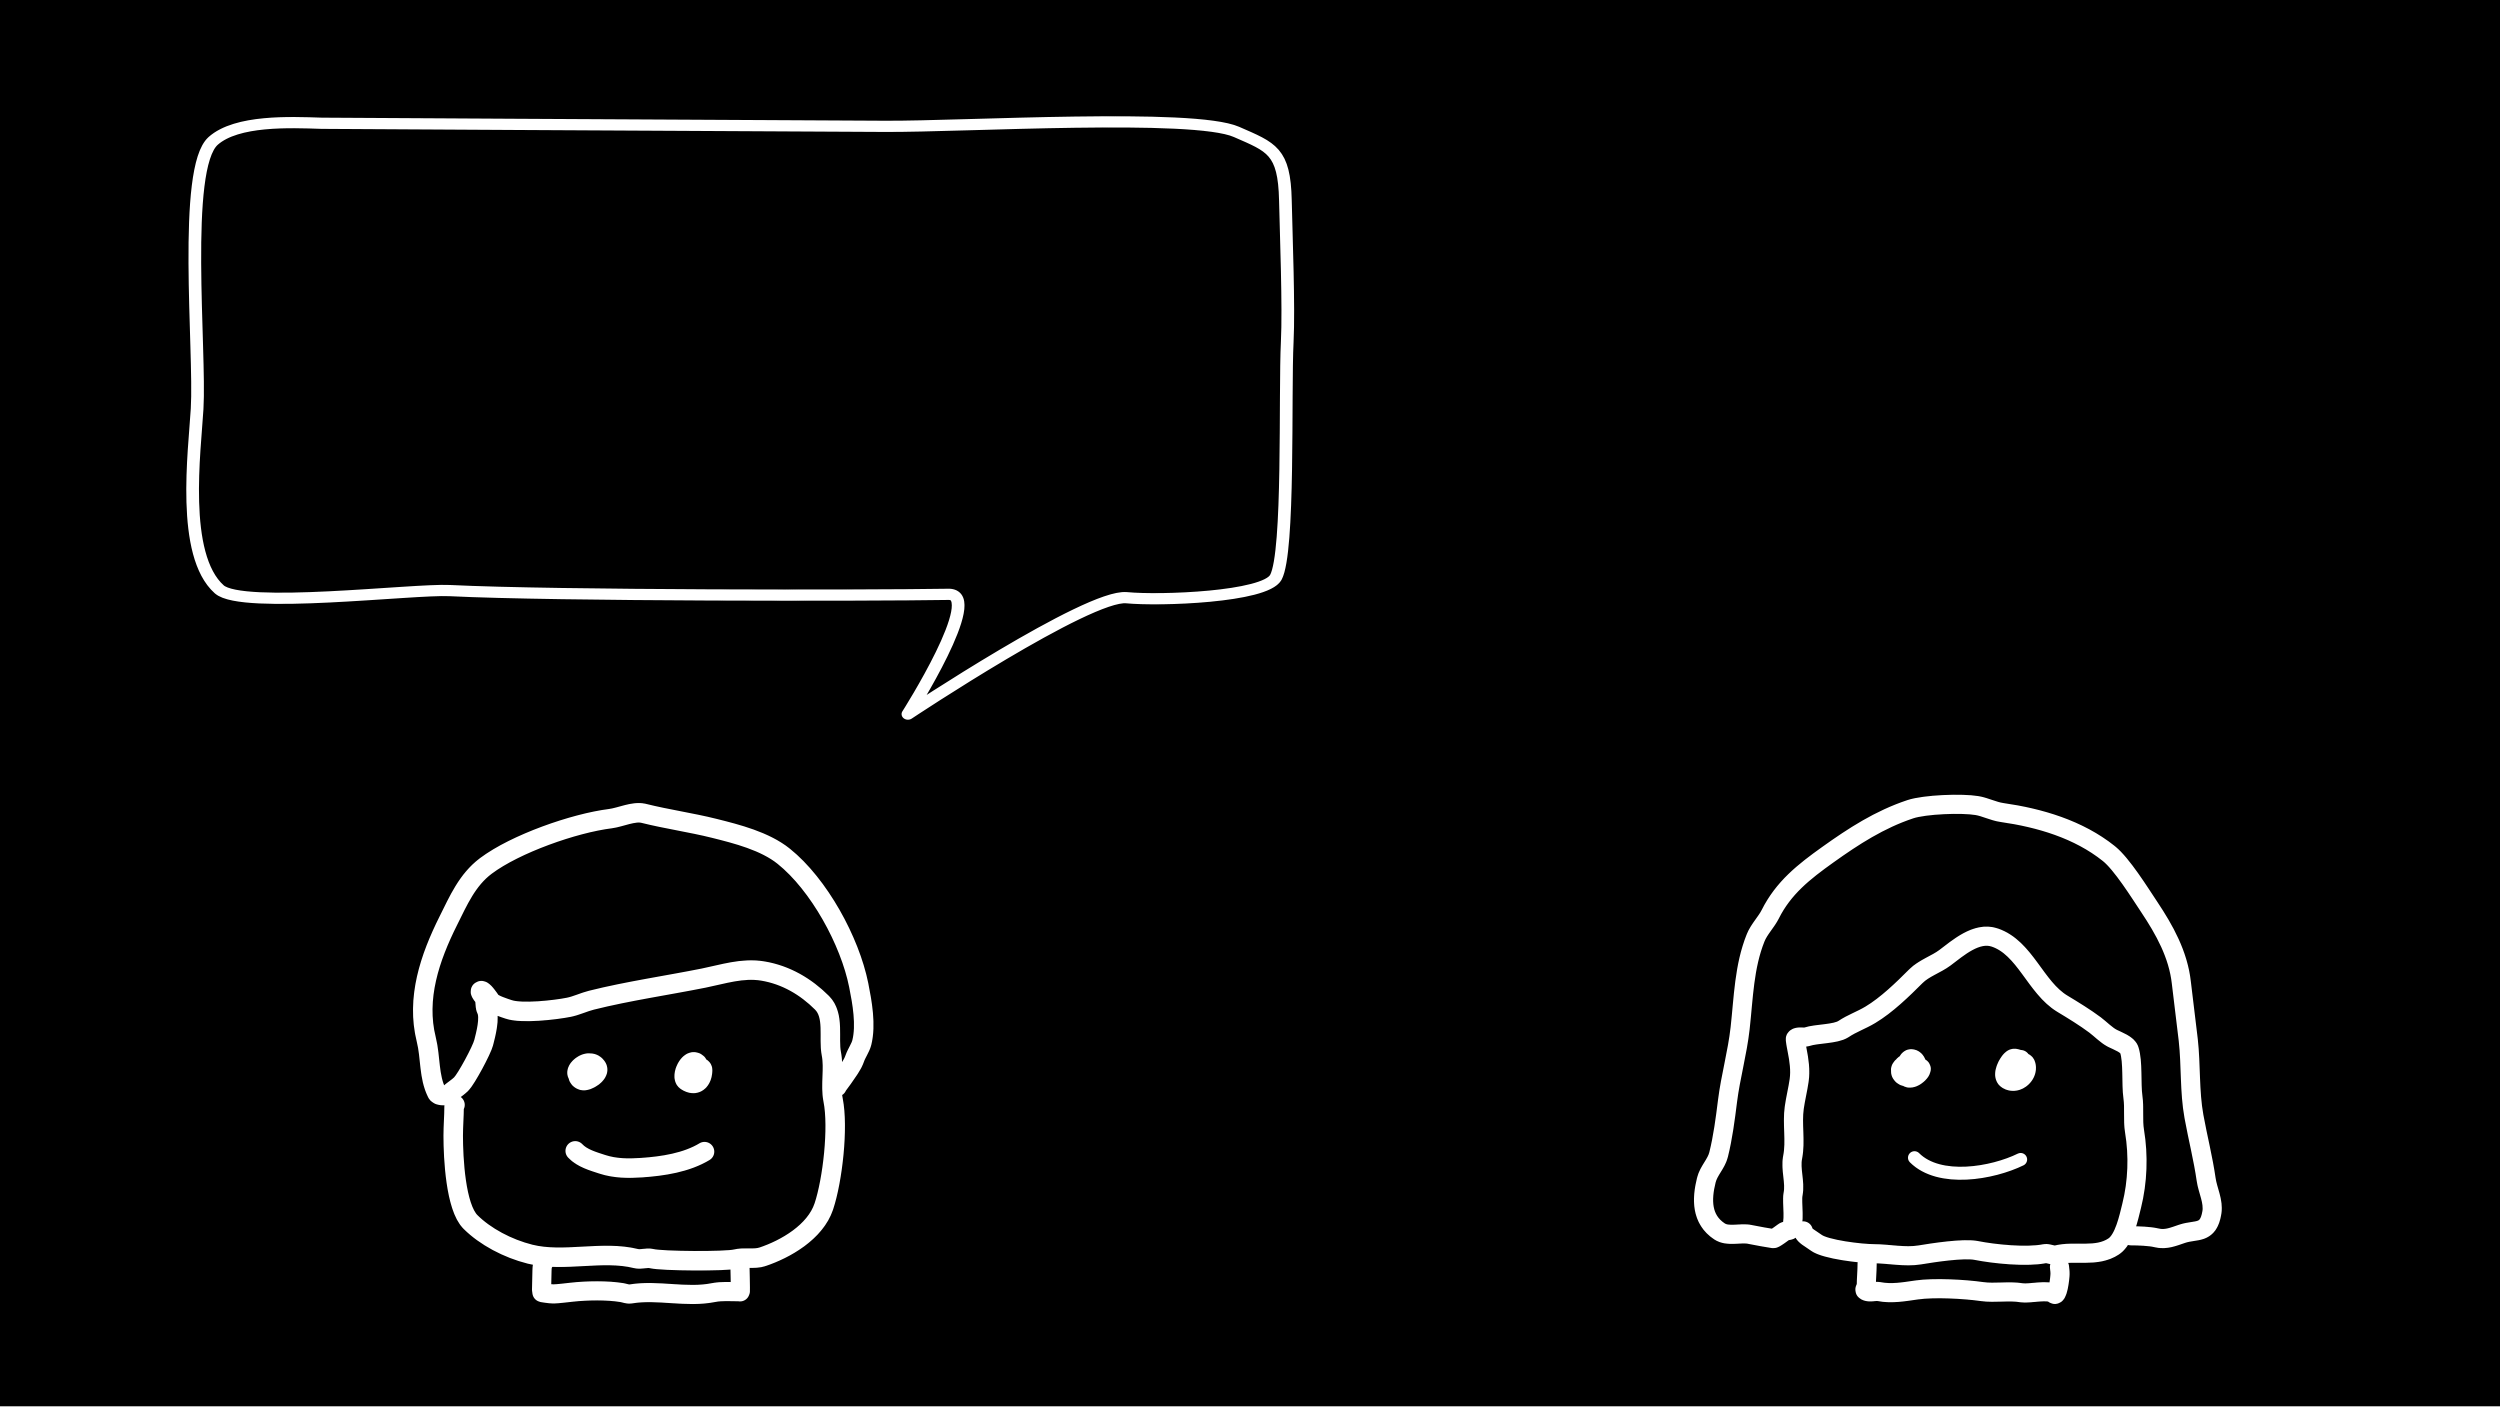
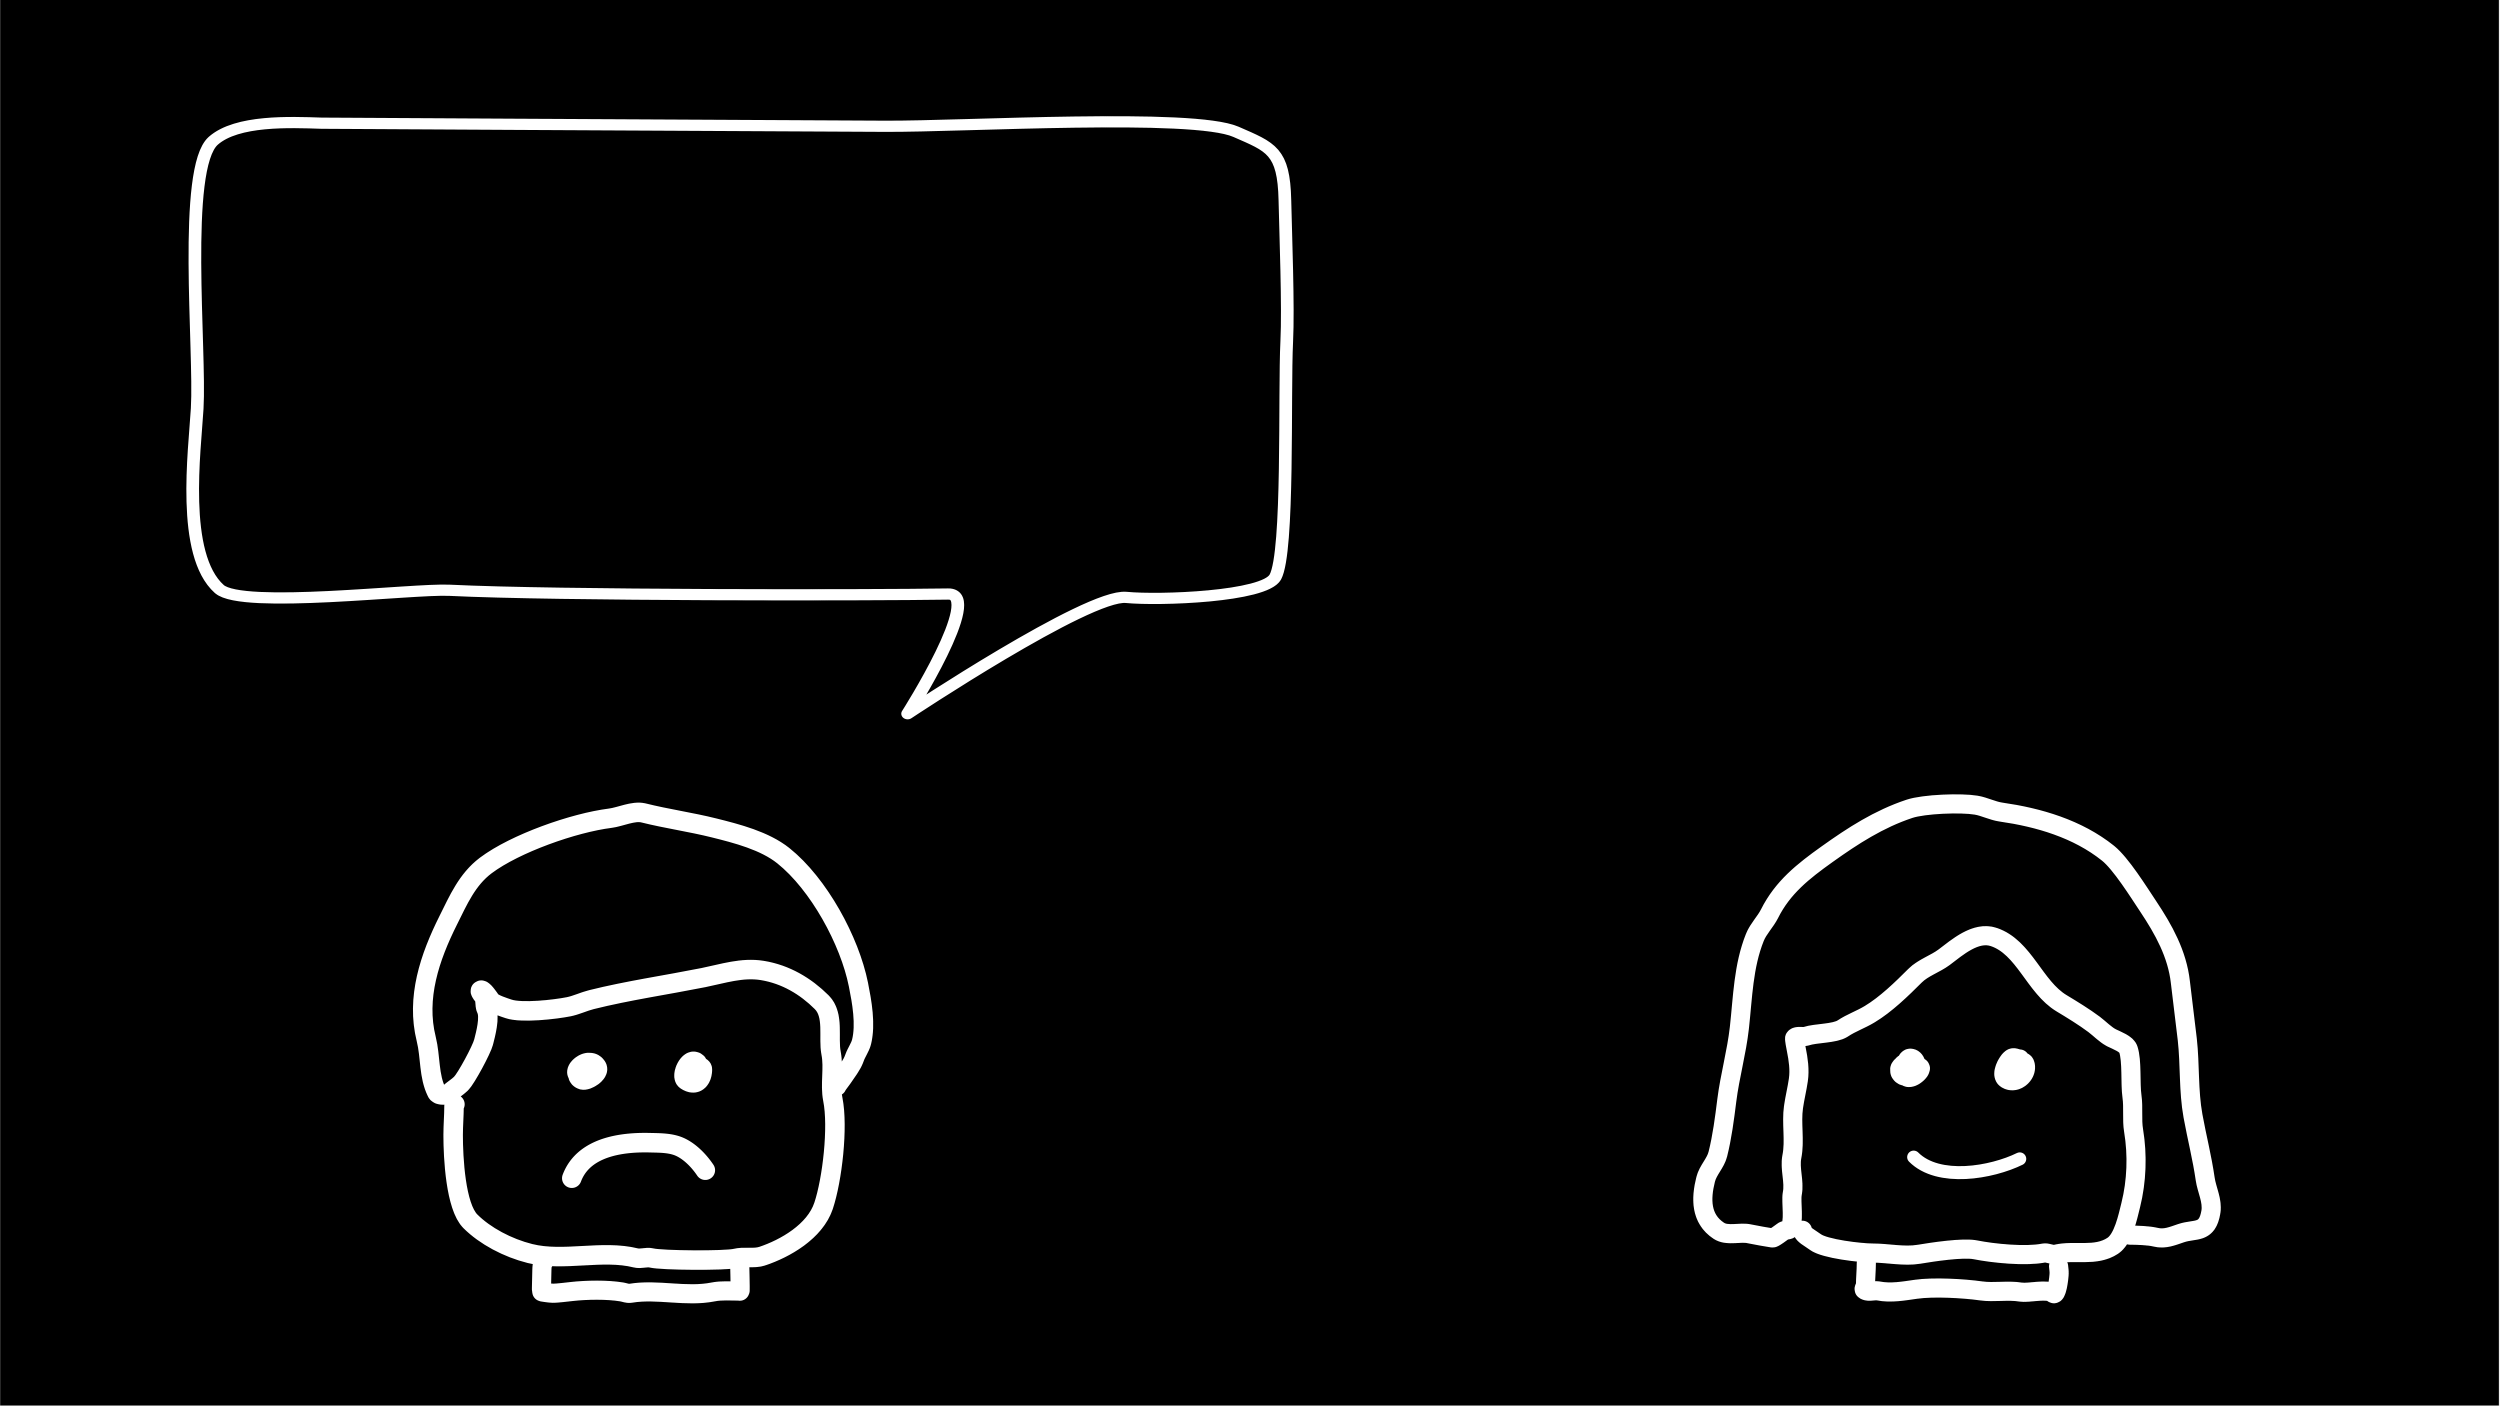
- <svg xmlns="http://www.w3.org/2000/svg" width="100%" height="100%" viewBox="0 0 1920 1080" version="1.1" xml:space="preserve" style="fill-rule:evenodd;clip-rule:evenodd;stroke-linejoin:round;stroke-miterlimit:1.414;">
-   <g transform="matrix(1,0,0,1,-6060,-2360)">
-     <g id="talking-legos-l-talks" transform="matrix(1,0,0,1,2120,2360)">
+ <svg xmlns="http://www.w3.org/2000/svg" width="100%" height="100%" viewBox="0 0 1921 1080" version="1.1" xml:space="preserve" style="fill-rule:evenodd;clip-rule:evenodd;stroke-linejoin:round;stroke-miterlimit:1.414;">
+   <g transform="matrix(1,0,0,1,-6068,-2360)">
+     <g id="talking-legos-l-talks" transform="matrix(1,0,0,1,2128.13,2360)">
      <rect x="3940" y="0" width="1920" height="1080" />
      <g transform="matrix(0.720227,0,0,0.720227,4173.15,298.176)">
        <g>
          <path d="M256.121,932.312C255.001,931.192 254.237,937.946 254.237,940.319C254.237,947.551 253.766,954.092 253.766,961.044C253.766,962.154 254.237,964.341 254.237,964.341C254.237,964.341 262.374,965.754 266.484,965.754C270.329,965.754 281.873,964.358 286.267,963.87C301.945,962.128 323.929,961.747 339.493,964.341C342.649,964.867 345.571,966.311 348.913,965.754C377.592,960.975 408.081,970.124 436.995,964.341C445.863,962.568 455.529,963.399 464.314,963.399C464.785,963.399 465.394,963.732 465.727,963.399C465.976,963.15 465.256,931.451 465.256,934.667" style="fill:none;stroke:white;stroke-width:20.44px;stroke-linecap:round;stroke-miterlimit:1.5;stroke-dasharray:0,1.02,0,0;" />
          <path d="M161.445,764.156C160.518,764.156 160.503,765.052 160.503,766.04C160.503,776.186 159.561,786.331 159.561,797.128C159.561,820.932 162.128,873.174 177.931,888.977C193.556,904.602 217.65,917.395 241.519,923.362C277.33,932.315 318.615,919.085 354.565,928.072C359.917,929.41 365.89,926.782 371.051,928.072C382.066,930.826 450.235,931.239 461.017,928.543C469.964,926.307 480.627,929.072 489.278,926.188C513.788,918.018 545.616,899.896 554.751,872.492C564.099,844.446 570.506,788.294 564.642,758.975C561.45,743.012 565.951,725.483 562.758,709.517C559.492,693.184 566.377,668.859 552.867,655.349C535.573,638.056 514.283,625.524 489.749,621.435C467.906,617.795 447.219,624.854 426.632,628.972C387.215,636.855 346.071,642.753 306.992,652.523C298.921,654.541 290.891,658.475 282.97,660.059C268.109,663.032 232.754,667.029 218.91,662.415C214.488,660.94 201.998,657.065 199.598,653.465C198.451,651.744 191.042,640.354 188.765,642.632C187.444,643.952 191.984,648.598 192.533,649.697C194.396,653.423 193.009,658.657 194.888,662.415C199.242,671.122 194.085,689.649 192.062,697.741C190.055,705.768 173.464,736.593 168.04,742.018C164.464,745.594 158.359,749.343 155.793,751.909C152.858,754.844 144.079,755.33 142.133,751.438C133.276,733.724 135.668,713.801 130.829,694.444C119.86,650.568 134.58,607.339 154.38,567.739C165.084,546.33 174.48,524.284 194.417,509.332C225.738,485.841 288.305,463.8 327.246,458.932C337.655,457.631 352.088,450.658 362.573,453.28C387.645,459.548 413.004,463.061 437.937,469.295C462.108,475.337 491.799,482.898 511.888,498.969C549.568,529.114 582.557,589.486 591.962,636.508C595.645,654.926 599.966,678.913 595.259,697.741C593.845,703.398 589.536,709.259 587.722,714.698C585.249,722.12 579.207,729.592 575.005,735.894C572.968,738.95 567.261,745.925 568.881,744.844" style="fill:none;stroke:white;stroke-width:20.83px;stroke-linecap:round;stroke-miterlimit:1.5;stroke-dasharray:0,1.04,0,0;" />
          <path d="M299.926,726.474C299.926,713.934 285.007,734.218 297.1,738.25C302.551,740.066 317.101,730.762 313.115,724.119C308.073,715.715 296.531,719.386 298.513,729.3C299.911,736.289 311.037,730.683 309.818,724.59C307.641,713.705 292.765,722.245 291.448,728.829C290.093,735.603 302.569,734.46 306.05,733.068" style="fill:none;stroke:white;stroke-width:20.44px;stroke-linecap:round;stroke-miterlimit:1.5;stroke-dasharray:0,1.02,0,0;" />
          <path d="M420.038,719.88C411.691,711.533 401.007,734.198 407.791,738.721C419.017,746.204 425.69,737.441 425.69,726.945C425.69,724.071 422.242,723.87 420.509,723.177C412.522,719.982 411.718,733.015 420.038,730.242C422.292,729.491 412.501,723.068 412.501,731.655" style="fill:none;stroke:white;stroke-width:20.44px;stroke-linecap:round;stroke-miterlimit:1.5;stroke-dasharray:0,1.02,0,0;" />
        </g>
-         <g transform="matrix(1.38845,0,0,1.38845,-323.713,-414.003)">
-           <path d="M441.773,883.882C446.94,889.479 455.618,891.92 462.617,894.204C472.3,897.363 482.54,897.466 492.638,896.771C509.068,895.64 527.124,892.973 541.44,884.257" style="fill:none;stroke:white;stroke-width:15px;stroke-linecap:round;stroke-miterlimit:1.5;stroke-dasharray:0,0.75,0,0;" />
+         <g transform="matrix(1.38845,0,0,1.38845,-323.713,-3690.75)">
+           <path d="M496.147,3230.51L496.711,3230.51L497.269,3230.52L497.828,3230.53L498.383,3230.53L498.934,3230.55L499.476,3230.56L500.188,3230.58L500.9,3230.59L502.36,3230.62L503.104,3230.64L503.86,3230.66L504.622,3230.68L505.01,3230.69L505.4,3230.7L505.791,3230.72L506.179,3230.73L506.575,3230.75L506.973,3230.76L507.368,3230.78L507.77,3230.8L508.172,3230.82L508.575,3230.85L508.983,3230.87L509.389,3230.9L509.797,3230.93L510.208,3230.96L510.624,3230.99L511.035,3231.03L511.45,3231.07L511.867,3231.11L512.284,3231.15L512.704,3231.2L513.124,3231.25L513.546,3231.3L513.971,3231.35L514.396,3231.41L514.819,3231.47L515.238,3231.54L515.459,3231.58L515.676,3231.61L515.89,3231.65L516.1,3231.68L516.316,3231.72L516.536,3231.76L516.752,3231.8L516.961,3231.84L517.176,3231.89L517.397,3231.93L517.611,3231.97L517.825,3232.02L518.043,3232.07L518.257,3232.12L518.473,3232.16L518.698,3232.22L518.908,3232.27L519.121,3232.32L519.346,3232.38L519.564,3232.43L519.778,3232.49L519.995,3232.54L520.218,3232.61L520.435,3232.67L520.651,3232.73L520.87,3232.79L521.085,3232.86L521.306,3232.92L521.52,3232.99L521.734,3233.06L521.963,3233.13L522.182,3233.2L522.394,3233.28L522.61,3233.35L522.827,3233.43L523.05,3233.51L523.27,3233.59L523.484,3233.67L523.699,3233.75L523.919,3233.84L524.143,3233.93L524.356,3234.01L524.573,3234.11L524.789,3234.2L525,3234.29L525.221,3234.39L525.442,3234.48L525.653,3234.58L525.879,3234.69L526.103,3234.79L526.333,3234.9L526.555,3235.01L526.774,3235.12L527.001,3235.24L527.223,3235.35L527.439,3235.47L527.66,3235.58L527.88,3235.7L528.094,3235.82L528.313,3235.94L528.527,3236.06L528.74,3236.18L528.962,3236.31L529.173,3236.43L529.385,3236.56L529.595,3236.69L529.806,3236.81L530.019,3236.95L530.224,3237.07L530.433,3237.21L530.645,3237.34L530.852,3237.48L531.06,3237.61L531.261,3237.75L531.461,3237.88L531.668,3238.02L531.873,3238.16L532.076,3238.3L532.275,3238.44L532.473,3238.58L532.68,3238.73L532.877,3238.87L533.076,3239.02L533.271,3239.16L533.467,3239.31L533.663,3239.46L533.857,3239.6L534.055,3239.76L534.244,3239.9L534.437,3240.05L534.63,3240.21L534.826,3240.36L535.013,3240.51L535.199,3240.67L535.39,3240.82L535.581,3240.98L535.764,3241.14L535.948,3241.29L536.137,3241.45L536.322,3241.61L536.512,3241.77L536.69,3241.93L536.867,3242.09L537.056,3242.25L537.237,3242.42L537.415,3242.58L537.593,3242.74L537.776,3242.91L537.954,3243.07L538.127,3243.24L538.305,3243.4L538.479,3243.57L538.65,3243.73L538.829,3243.9L539.004,3244.07L539.176,3244.24L539.347,3244.41L539.515,3244.58L539.687,3244.75L539.856,3244.92L540.025,3245.09L540.19,3245.26L540.357,3245.43L540.529,3245.61L540.689,3245.78L540.855,3245.96L541.019,3246.13L541.183,3246.31L541.346,3246.48L541.509,3246.66L541.67,3246.84L541.83,3247.01L542.147,3247.37L542.458,3247.72L542.769,3248.07L543.078,3248.43L543.386,3248.8L543.686,3249.16L543.982,3249.51L544.279,3249.88L544.572,3250.24L544.861,3250.61L545.144,3250.97L545.426,3251.34L545.707,3251.71L545.983,3252.07L546.254,3252.44L546.524,3252.81L546.788,3253.18L547.052,3253.55L547.312,3253.92L547.566,3254.28L547.817,3254.65L548.052,3255L548.341,3255.47L548.596,3255.95L548.814,3256.45L548.995,3256.97L549.138,3257.5L549.242,3258.04L549.307,3258.58L549.332,3259.13L549.316,3259.68L549.261,3260.22L549.166,3260.76L549.032,3261.29L548.859,3261.81L548.649,3262.32L548.403,3262.81L548.122,3263.28L547.807,3263.72L547.46,3264.15L547.083,3264.55L546.678,3264.91L546.247,3265.25L545.793,3265.56L545.317,3265.83L544.823,3266.07L544.313,3266.27L543.79,3266.43L543.256,3266.55L542.715,3266.64L542.169,3266.68L541.621,3266.69L541.075,3266.65L540.532,3266.58L539.996,3266.46L539.47,3266.31L538.957,3266.12L538.459,3265.89L537.979,3265.62L537.52,3265.33L537.083,3265L536.672,3264.63L536.289,3264.24L535.935,3263.82L535.612,3263.38L535.403,3263.07L535.204,3262.78L535.001,3262.49L534.799,3262.2L534.594,3261.91L534.384,3261.62L534.173,3261.33L533.956,3261.04L533.74,3260.75L533.521,3260.46L533.298,3260.17L533.071,3259.88L532.844,3259.6L532.616,3259.31L532.385,3259.03L532.148,3258.74L531.91,3258.46L531.675,3258.18L531.435,3257.9L531.19,3257.62L530.943,3257.34L530.695,3257.06L530.57,3256.93L530.447,3256.79L530.322,3256.66L530.198,3256.52L530.072,3256.39L529.947,3256.25L529.82,3256.12L529.687,3255.98L529.566,3255.85L529.437,3255.72L529.306,3255.59L529.176,3255.45L529.047,3255.32L528.919,3255.2L528.786,3255.06L528.655,3254.93L528.523,3254.81L528.394,3254.68L528.267,3254.56L528.131,3254.43L527.997,3254.3L527.866,3254.18L527.729,3254.05L527.597,3253.93L527.467,3253.81L527.332,3253.68L527.195,3253.56L527.061,3253.44L526.933,3253.33L526.793,3253.2L526.652,3253.08L526.523,3252.97L526.387,3252.85L526.254,3252.74L526.115,3252.62L525.975,3252.5L525.841,3252.39L525.707,3252.28L525.566,3252.17L525.425,3252.05L525.293,3251.95L525.157,3251.84L525.019,3251.73L524.877,3251.62L524.743,3251.52L524.604,3251.41L524.466,3251.31L524.326,3251.2L524.187,3251.1L524.048,3251L523.907,3250.9L523.776,3250.8L523.634,3250.7L523.493,3250.6L523.355,3250.51L523.219,3250.41L523.082,3250.32L522.938,3250.22L522.796,3250.13L522.659,3250.04L522.52,3249.95L522.385,3249.86L522.247,3249.78L522.103,3249.69L521.968,3249.6L521.828,3249.52L521.688,3249.43L521.548,3249.35L521.408,3249.27L521.277,3249.19L521.137,3249.11L520.996,3249.03L520.86,3248.96L520.719,3248.88L520.583,3248.81L520.447,3248.74L520.305,3248.66L520.169,3248.59L520.037,3248.52L519.895,3248.45L519.759,3248.39L519.627,3248.32L519.49,3248.26L519.353,3248.19L519.234,3248.14L519.121,3248.09L519.009,3248.04L518.885,3247.99L518.766,3247.93L518.646,3247.89L518.522,3247.84L518.407,3247.79L518.288,3247.74L518.162,3247.69L518.035,3247.65L517.913,3247.6L517.792,3247.56L517.665,3247.51L517.536,3247.47L517.403,3247.42L517.275,3247.38L517.157,3247.34L517.022,3247.3L516.887,3247.26L516.758,3247.22L516.623,3247.18L516.49,3247.14L516.354,3247.1L516.217,3247.06L516.086,3247.03L515.949,3246.99L515.809,3246.95L515.671,3246.92L515.538,3246.88L515.393,3246.85L515.245,3246.81L515.113,3246.78L514.97,3246.75L514.824,3246.72L514.681,3246.69L514.534,3246.66L514.387,3246.62L514.247,3246.6L514.099,3246.57L513.945,3246.54L513.797,3246.51L513.652,3246.48L513.504,3246.46L513.348,3246.43L513.197,3246.41L513.048,3246.38L512.902,3246.36L512.587,3246.31L512.275,3246.26L511.963,3246.22L511.649,3246.18L511.331,3246.14L511.01,3246.1L510.687,3246.07L510.361,3246.03L510.035,3246L509.704,3245.97L509.371,3245.94L509.039,3245.91L508.704,3245.89L508.366,3245.86L508.025,3245.84L507.688,3245.82L507.343,3245.8L506.998,3245.78L506.654,3245.77L506.303,3245.75L505.956,3245.74L505.605,3245.72L505.249,3245.71L504.896,3245.7L504.543,3245.68L504.19,3245.67L503.473,3245.65L502.752,3245.64L502.028,3245.62L500.572,3245.59L499.838,3245.57L499.113,3245.55L498.605,3245.54L498.101,3245.53L497.597,3245.52L497.093,3245.52L496.585,3245.51L496.076,3245.51L495.567,3245.51L495.057,3245.51L494.542,3245.51L494.028,3245.51L493.512,3245.52L492.996,3245.53L492.479,3245.54L491.96,3245.55L491.44,3245.57L490.921,3245.58L490.402,3245.6L489.878,3245.62L489.355,3245.65L488.835,3245.67L488.313,3245.7L487.789,3245.73L487.267,3245.76L486.742,3245.8L486.219,3245.84L485.697,3245.88L485.175,3245.92L484.652,3245.97L484.129,3246.02L483.607,3246.07L483.083,3246.12L482.826,3246.15L482.563,3246.18L482.307,3246.21L482.047,3246.24L481.785,3246.27L481.525,3246.3L481.265,3246.34L481.006,3246.37L480.748,3246.4L480.49,3246.44L480.229,3246.47L479.971,3246.51L479.713,3246.54L479.459,3246.58L479.2,3246.62L478.941,3246.66L478.688,3246.7L478.427,3246.74L478.173,3246.78L477.919,3246.82L477.662,3246.86L477.406,3246.91L477.149,3246.95L476.897,3247L476.643,3247.04L476.393,3247.09L476.138,3247.14L475.886,3247.18L475.635,3247.23L475.381,3247.28L475.129,3247.33L474.879,3247.38L474.627,3247.44L474.378,3247.49L474.132,3247.54L473.879,3247.6L473.632,3247.65L473.389,3247.71L473.135,3247.77L472.89,3247.82L472.648,3247.88L472.397,3247.94L472.153,3248L471.911,3248.06L471.67,3248.12L471.425,3248.19L471.179,3248.25L470.939,3248.32L470.7,3248.38L470.459,3248.45L470.216,3248.51L469.98,3248.58L469.745,3248.65L469.504,3248.72L469.263,3248.79L469.029,3248.86L468.796,3248.93L468.557,3249.01L468.324,3249.08L468.093,3249.15L467.858,3249.23L467.625,3249.31L467.399,3249.38L467.169,3249.46L466.937,3249.54L466.709,3249.62L466.481,3249.7L466.255,3249.78L466.025,3249.87L465.802,3249.95L465.578,3250.03L465.353,3250.12L465.134,3250.2L464.91,3250.29L464.691,3250.38L464.471,3250.47L464.249,3250.56L464.035,3250.65L463.82,3250.74L463.598,3250.83L463.383,3250.93L463.173,3251.02L462.953,3251.12L462.743,3251.21L462.536,3251.31L462.321,3251.41L462.115,3251.5L461.905,3251.6L461.697,3251.7L461.493,3251.8L461.286,3251.91L461.076,3252.01L460.877,3252.11L460.68,3252.22L460.473,3252.33L460.27,3252.43L460.079,3252.54L459.881,3252.65L459.678,3252.76L459.481,3252.87L459.29,3252.98L459.096,3253.09L458.902,3253.2L458.713,3253.32L458.522,3253.43L458.331,3253.55L458.145,3253.67L457.957,3253.78L457.772,3253.9L457.588,3254.02L457.402,3254.14L457.22,3254.26L457.035,3254.39L456.856,3254.51L456.681,3254.63L456.503,3254.76L456.325,3254.89L456.145,3255.02L455.974,3255.14L455.803,3255.27L455.629,3255.4L455.461,3255.53L455.286,3255.66L455.114,3255.8L454.956,3255.93L454.791,3256.06L454.616,3256.2L454.452,3256.34L454.298,3256.47L454.132,3256.61L453.969,3256.76L453.813,3256.89L453.65,3257.04L453.497,3257.18L453.344,3257.32L453.184,3257.47L453.032,3257.62L452.879,3257.76L452.731,3257.91L452.582,3258.06L452.432,3258.21L452.283,3258.36L452.139,3258.51L451.992,3258.67L451.845,3258.82L451.708,3258.97L451.564,3259.13L451.421,3259.29L451.285,3259.45L451.152,3259.6L451.009,3259.77L450.872,3259.93L450.741,3260.09L450.603,3260.26L450.472,3260.43L450.343,3260.59L450.215,3260.76L450.088,3260.92L449.958,3261.1L449.829,3261.27L449.704,3261.45L449.583,3261.62L449.461,3261.79L449.34,3261.97L449.217,3262.15L449.098,3262.33L448.98,3262.51L448.863,3262.69L448.749,3262.88L448.635,3263.06L448.521,3263.25L448.409,3263.44L448.298,3263.62L448.189,3263.82L448.079,3264.01L447.972,3264.2L447.869,3264.39L447.764,3264.59L447.656,3264.8L447.557,3264.99L447.458,3265.19L447.357,3265.39L447.258,3265.6L447.158,3265.81L447.065,3266.01L446.972,3266.22L446.877,3266.43L446.784,3266.65L446.694,3266.86L446.603,3267.08L446.515,3267.3L446.43,3267.51L446.343,3267.74L446.248,3267.99L446.036,3268.49L445.787,3268.98L445.504,3269.45L445.187,3269.9L444.838,3270.32L444.459,3270.72L444.053,3271.09L443.621,3271.42L443.165,3271.72L442.688,3271.99L442.193,3272.23L441.682,3272.43L441.158,3272.59L440.624,3272.71L440.082,3272.79L439.536,3272.83L438.988,3272.84L438.442,3272.8L437.9,3272.72L437.364,3272.6L436.839,3272.45L436.327,3272.25L435.83,3272.02L435.351,3271.76L434.893,3271.46L434.458,3271.12L434.048,3270.76L433.667,3270.37L433.314,3269.95L432.994,3269.5L432.707,3269.04L432.454,3268.55L432.238,3268.05L432.059,3267.53L431.918,3267L431.817,3266.46L431.755,3265.92L431.732,3265.37L431.75,3264.82L431.808,3264.28L431.905,3263.74L432.042,3263.21L432.216,3262.69L432.332,3262.38L432.459,3262.06L432.59,3261.72L432.725,3261.39L432.858,3261.07L432.997,3260.74L433.135,3260.42L433.275,3260.11L433.421,3259.78L433.57,3259.46L433.717,3259.15L433.866,3258.84L434.018,3258.53L434.174,3258.22L434.336,3257.9L434.491,3257.61L434.65,3257.3L434.817,3257L434.983,3256.7L435.149,3256.4L435.319,3256.11L435.491,3255.81L435.664,3255.52L435.839,3255.23L436.018,3254.94L436.199,3254.66L436.38,3254.37L436.564,3254.09L436.75,3253.81L436.935,3253.53L437.125,3253.26L437.317,3252.98L437.512,3252.71L437.708,3252.44L437.902,3252.17L438.098,3251.91L438.299,3251.64L438.503,3251.38L438.709,3251.12L438.917,3250.86L439.12,3250.61L439.331,3250.35L439.542,3250.1L439.748,3249.86L439.967,3249.6L440.186,3249.35L440.4,3249.11L440.616,3248.87L440.843,3248.63L441.063,3248.39L441.284,3248.16L441.511,3247.92L441.736,3247.69L441.962,3247.46L442.192,3247.23L442.426,3247L442.658,3246.78L442.893,3246.56L443.123,3246.34L443.361,3246.12L443.603,3245.9L443.838,3245.69L444.08,3245.48L444.32,3245.27L444.559,3245.06L444.81,3244.85L445.057,3244.64L445.294,3244.45L445.542,3244.25L445.8,3244.04L446.048,3243.85L446.294,3243.66L446.549,3243.46L446.8,3243.27L447.057,3243.08L447.316,3242.89L447.569,3242.71L447.826,3242.52L448.084,3242.34L448.347,3242.16L448.609,3241.98L448.868,3241.81L449.131,3241.63L449.393,3241.46L449.658,3241.29L449.924,3241.12L450.189,3240.95L450.458,3240.78L450.725,3240.62L450.993,3240.46L451.265,3240.3L451.535,3240.14L451.806,3239.98L452.082,3239.82L452.355,3239.67L452.622,3239.52L452.896,3239.37L453.18,3239.22L453.453,3239.07L453.724,3238.93L454.006,3238.78L454.29,3238.64L454.563,3238.5L454.841,3238.36L455.124,3238.22L455.403,3238.09L455.684,3237.95L455.969,3237.82L456.248,3237.69L456.534,3237.56L456.822,3237.43L457.1,3237.3L457.389,3237.18L457.675,3237.05L457.956,3236.93L458.243,3236.81L458.535,3236.69L458.821,3236.57L459.108,3236.46L459.398,3236.34L459.687,3236.23L459.979,3236.11L460.269,3236L460.558,3235.89L460.852,3235.79L461.141,3235.68L461.433,3235.58L461.726,3235.47L462.019,3235.37L462.309,3235.27L462.603,3235.17L462.902,3235.07L463.195,3234.97L463.488,3234.88L463.784,3234.78L464.082,3234.69L464.373,3234.6L464.671,3234.51L464.971,3234.42L465.263,3234.33L465.557,3234.24L465.857,3234.16L466.158,3234.07L466.453,3233.99L466.751,3233.91L467.051,3233.83L467.351,3233.75L467.646,3233.67L467.944,3233.59L468.245,3233.52L468.547,3233.44L468.847,3233.37L469.143,3233.3L469.446,3233.22L469.748,3233.15L470.042,3233.09L470.346,3233.02L470.648,3232.95L470.946,3232.88L471.249,3232.82L471.551,3232.76L471.85,3232.69L472.153,3232.63L472.454,3232.57L472.752,3232.51L473.056,3232.45L473.357,3232.39L473.657,3232.34L473.962,3232.28L474.265,3232.23L474.567,3232.18L474.868,3232.12L475.168,3232.07L475.469,3232.02L475.773,3231.97L476.077,3231.92L476.374,3231.88L476.68,3231.83L476.98,3231.78L477.28,3231.74L477.585,3231.7L477.886,3231.65L478.189,3231.61L478.489,3231.57L478.789,3231.53L479.091,3231.49L479.394,3231.45L479.696,3231.41L479.996,3231.38L480.294,3231.34L480.596,3231.31L480.9,3231.27L481.198,3231.24L481.503,3231.21L482.101,3231.14L482.699,3231.09L483.298,3231.03L483.896,3230.98L484.494,3230.93L485.092,3230.88L485.687,3230.84L486.279,3230.8L486.873,3230.76L487.464,3230.72L488.054,3230.69L488.646,3230.66L489.232,3230.64L489.816,3230.61L490.403,3230.59L490.986,3230.57L491.566,3230.56L492.146,3230.54L492.724,3230.53L493.3,3230.52L493.873,3230.51L494.445,3230.51L495.013,3230.51L495.581,3230.51L496.147,3230.51Z" style="fill:white;" />
        </g>
      </g>
      <g transform="matrix(0.720227,0,0,0.720227,4368.16,294.81)">
        <g>
          <path d="M1396.49,938.394C1396.49,946.144 1395.62,954.35 1395.62,961.831C1395.62,962.853 1393.47,965.76 1394.32,966.605C1397.57,969.855 1404.99,967.09 1409.07,967.907C1422.48,970.589 1436.13,968.073 1449.44,966.171C1468.11,963.504 1500.35,965.261 1518.88,967.907C1532.77,969.892 1547.48,966.887 1561.42,969.21C1569.44,970.547 1590.36,965.171 1595.7,970.512C1599.62,974.428 1602.22,953.866 1602.22,948.376C1602.22,945.436 1601.22,940.439 1601.78,940.998" style="fill:none;stroke:white;stroke-width:20.44px;stroke-linecap:round;stroke-miterlimit:1.5;stroke-dasharray:0,1.02,0,0;" />
          <path d="M1328.35,903.238C1328.35,907.795 1336.43,911.474 1342.24,915.825C1351.88,923.058 1390.51,927.543 1403.43,927.543C1419.11,927.543 1436.85,931.45 1452.48,928.845C1466.65,926.483 1499.51,921.412 1512.81,924.071C1532.01,927.911 1566.59,931.37 1585.72,927.543C1590.07,926.674 1594.15,929.885 1598.31,928.845C1618.36,923.833 1641.02,932.056 1659.51,919.731C1670.69,912.276 1675.42,889.08 1678.6,876.328C1684.95,850.947 1685.98,822.951 1681.64,796.902C1679.66,785.006 1681.62,772.408 1679.91,760.444C1677.9,746.401 1680.22,722.764 1676,710.097C1674.08,704.332 1663.96,700.824 1658.2,697.944C1651.72,694.702 1645.36,687.982 1639.54,683.622C1629.28,675.924 1615.8,667.641 1604.82,661.052C1575.88,643.691 1565.03,601.203 1532.34,590.306C1513.1,583.894 1493.33,601.551 1479.39,612.008C1470.17,618.918 1456.95,623.162 1448.57,631.539C1434.28,645.833 1417.36,662.333 1399.96,672.771C1390.09,678.692 1380.54,681.809 1371.31,687.962C1362.92,693.557 1342.73,692.716 1332.25,696.208C1328.75,697.375 1322.86,695.185 1320.1,697.944C1319.43,698.615 1321.4,708.349 1321.84,710.531C1323.91,720.888 1325.55,731.841 1324.01,742.649C1322.61,752.403 1320.19,761.946 1318.8,771.729C1316.32,789.045 1320.5,807.511 1317.06,824.68C1314.48,837.61 1320.09,851.195 1317.5,864.176C1315.75,872.909 1320.5,895.895 1314.02,902.37C1313.55,902.847 1309.77,902.89 1307.95,904.106C1304.97,906.09 1299.81,910.436 1296.66,911.484C1296.23,911.628 1274.23,907.611 1272.36,907.144C1261.77,904.498 1248.51,910.056 1238.94,903.672C1219.74,890.876 1219.84,869.802 1225.05,848.985C1227.55,838.974 1235.65,831.738 1238.07,822.075C1242.73,803.425 1245.2,784.154 1247.62,764.784C1250.87,738.758 1258.15,713.373 1261.07,687.094C1264.72,654.253 1265.27,621.474 1277.57,590.74C1281.27,581.478 1288.9,574.146 1293.19,565.567C1307.29,537.375 1329.18,520.208 1354.39,502.2C1382.3,482.265 1409.75,464.504 1442.49,453.589C1457.94,448.439 1497.35,446.963 1513.67,449.683C1522.47,451.149 1531.11,455.77 1540.15,457.061C1580.4,462.812 1621.8,474.902 1654.3,500.897C1668.14,511.973 1686.93,542.244 1697.27,557.755C1713.62,582.282 1728.22,608.485 1731.55,638.483C1733.82,658.897 1736.66,679.249 1738.93,699.681C1741.93,726.681 1740.13,754.448 1745.01,781.277C1749.12,803.862 1754.81,826.006 1758.03,848.551C1759.66,859.964 1766.1,871.775 1764.11,883.707C1760.16,907.356 1747.7,901.184 1732.42,906.276C1723.34,909.303 1715,913.096 1705.08,910.616C1697.88,908.818 1685.08,908.446 1678.17,908.446C1677.19,908.446 1675.02,908.067 1676.87,907.144" style="fill:none;stroke:white;stroke-width:20.44px;stroke-linecap:round;stroke-miterlimit:1.5;stroke-dasharray:0,1.02,0,0;" />
          <path d="M1445.53,726.59C1437.11,726.59 1437.67,736.59 1445.53,733.968C1451.94,731.833 1450.35,719.646 1443.36,719.646C1438.15,719.646 1436.45,734.463 1438.15,737.875C1441.83,745.227 1455.94,733.668 1453.78,730.062C1451.6,726.426 1440.25,727.967 1437.72,730.496C1437.5,730.714 1436.88,732.398 1437.29,732.666C1439.77,734.324 1452.66,733.602 1454.21,730.496C1454.78,729.362 1450.09,727.565 1449.44,727.024C1447.93,725.768 1443.99,720.596 1441.63,721.382C1440.1,721.891 1433.84,730.088 1435.55,731.798C1437.52,733.772 1445.93,731.954 1443.8,728.76C1438.04,720.127 1426.01,733.32 1435.98,738.309C1440.68,740.659 1446.9,731.468 1444.23,727.458C1439.48,720.335 1430.51,728.264 1435.12,734.402C1438.03,738.283 1445.82,730.064 1443.8,727.024C1440.93,722.727 1432.08,727.478 1432.08,731.798" style="fill:none;stroke:white;stroke-width:20.44px;stroke-linecap:round;stroke-miterlimit:1.5;stroke-dasharray:0,1.02,0,0;" />
          <path d="M1560.12,720.514C1556.75,720.514 1554.04,717.799 1551,720.08C1546.92,723.139 1539.08,737.303 1545.79,741.781C1555.88,748.507 1569.38,736.586 1565.76,725.722C1563.47,718.857 1538.98,724.401 1547.96,737.875C1550.05,741.001 1562.36,737.302 1561.42,733.534C1561.05,732.047 1556.71,725.555 1554.91,726.156C1553.52,726.619 1551.91,734.208 1553.17,734.837C1554.69,735.594 1556.22,733.961 1557.08,733.1C1562.39,727.788 1552.74,729.8 1552.74,733.534" style="fill:none;stroke:white;stroke-width:20.44px;stroke-linecap:round;stroke-miterlimit:1.5;stroke-dasharray:0,1.02,0,0;" />
        </g>
        <g transform="matrix(1.38845,0,0,1.38845,-594.477,-409.329)">
          <path d="M1470.33,889.127C1489.46,908.265 1530.2,901.135 1552.01,890.408" style="fill:none;stroke:white;stroke-width:10px;stroke-linecap:round;stroke-miterlimit:1.5;stroke-dasharray:0,0.5,0,0;" />
        </g>
      </g>
      <g transform="matrix(1.1356,0,0,1.00422,3862.57,10.3127)">
        <path d="M285.762,83.997C285.762,83.997 510.062,85.492 667.096,86.356C720.583,86.65 875.19,76.126 904.396,90.602C928.112,102.356 936.753,105.033 937.489,142.894C938.014,169.909 939.914,224.484 938.736,251.098C937,290.335 940.267,412.079 931.025,431.278C923.729,446.435 852.474,449.327 830.121,446.845C804.304,443.979 682.205,535.858 682.205,535.858C682.205,535.858 734.022,443.809 709.686,444.261C655.699,445.264 444.764,445.438 372.306,441.395C347.4,440.005 231.893,455.997 216.466,440.435C190.385,414.127 199.803,334.958 201.5,302.287C203.815,257.714 191.431,118.391 212.383,97.453C228.399,81.448 264.281,83.197 285.762,83.997Z" style="fill:none;stroke:white;stroke-width:8.59px;stroke-linecap:round;stroke-miterlimit:1.5;stroke-dasharray:0,0.43,0,0;" />
      </g>
    </g>
  </g>
</svg>
